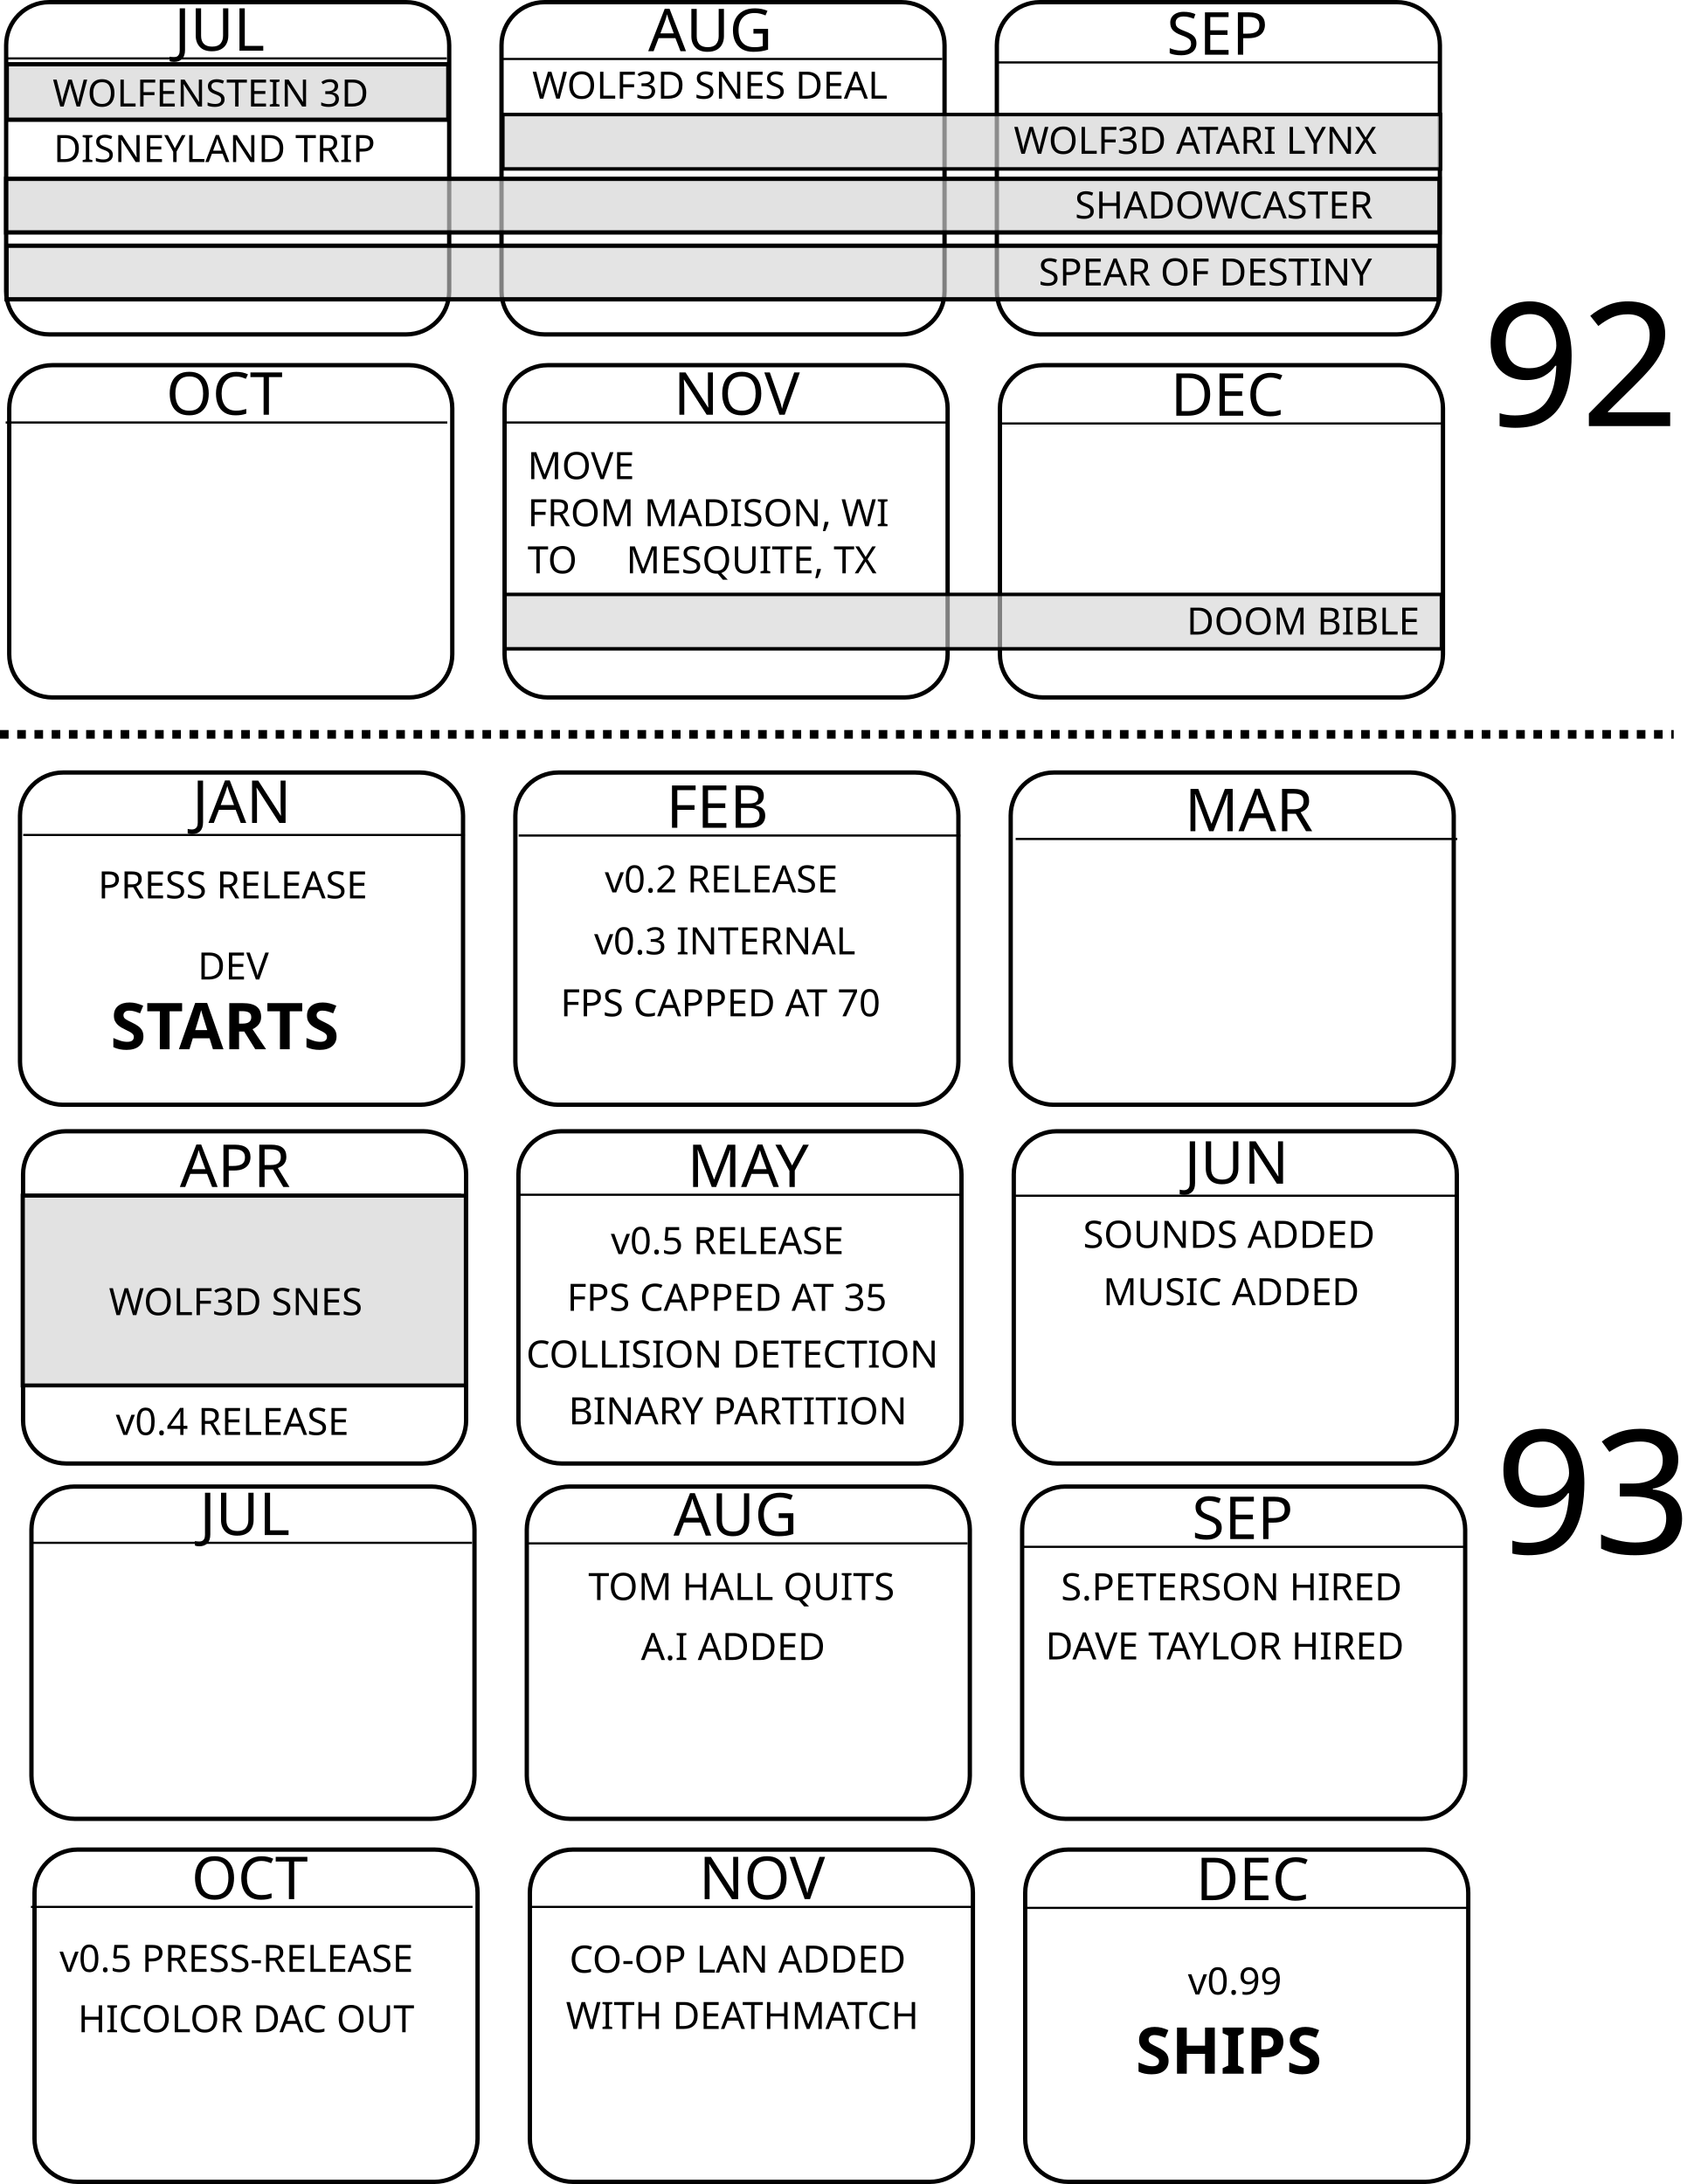
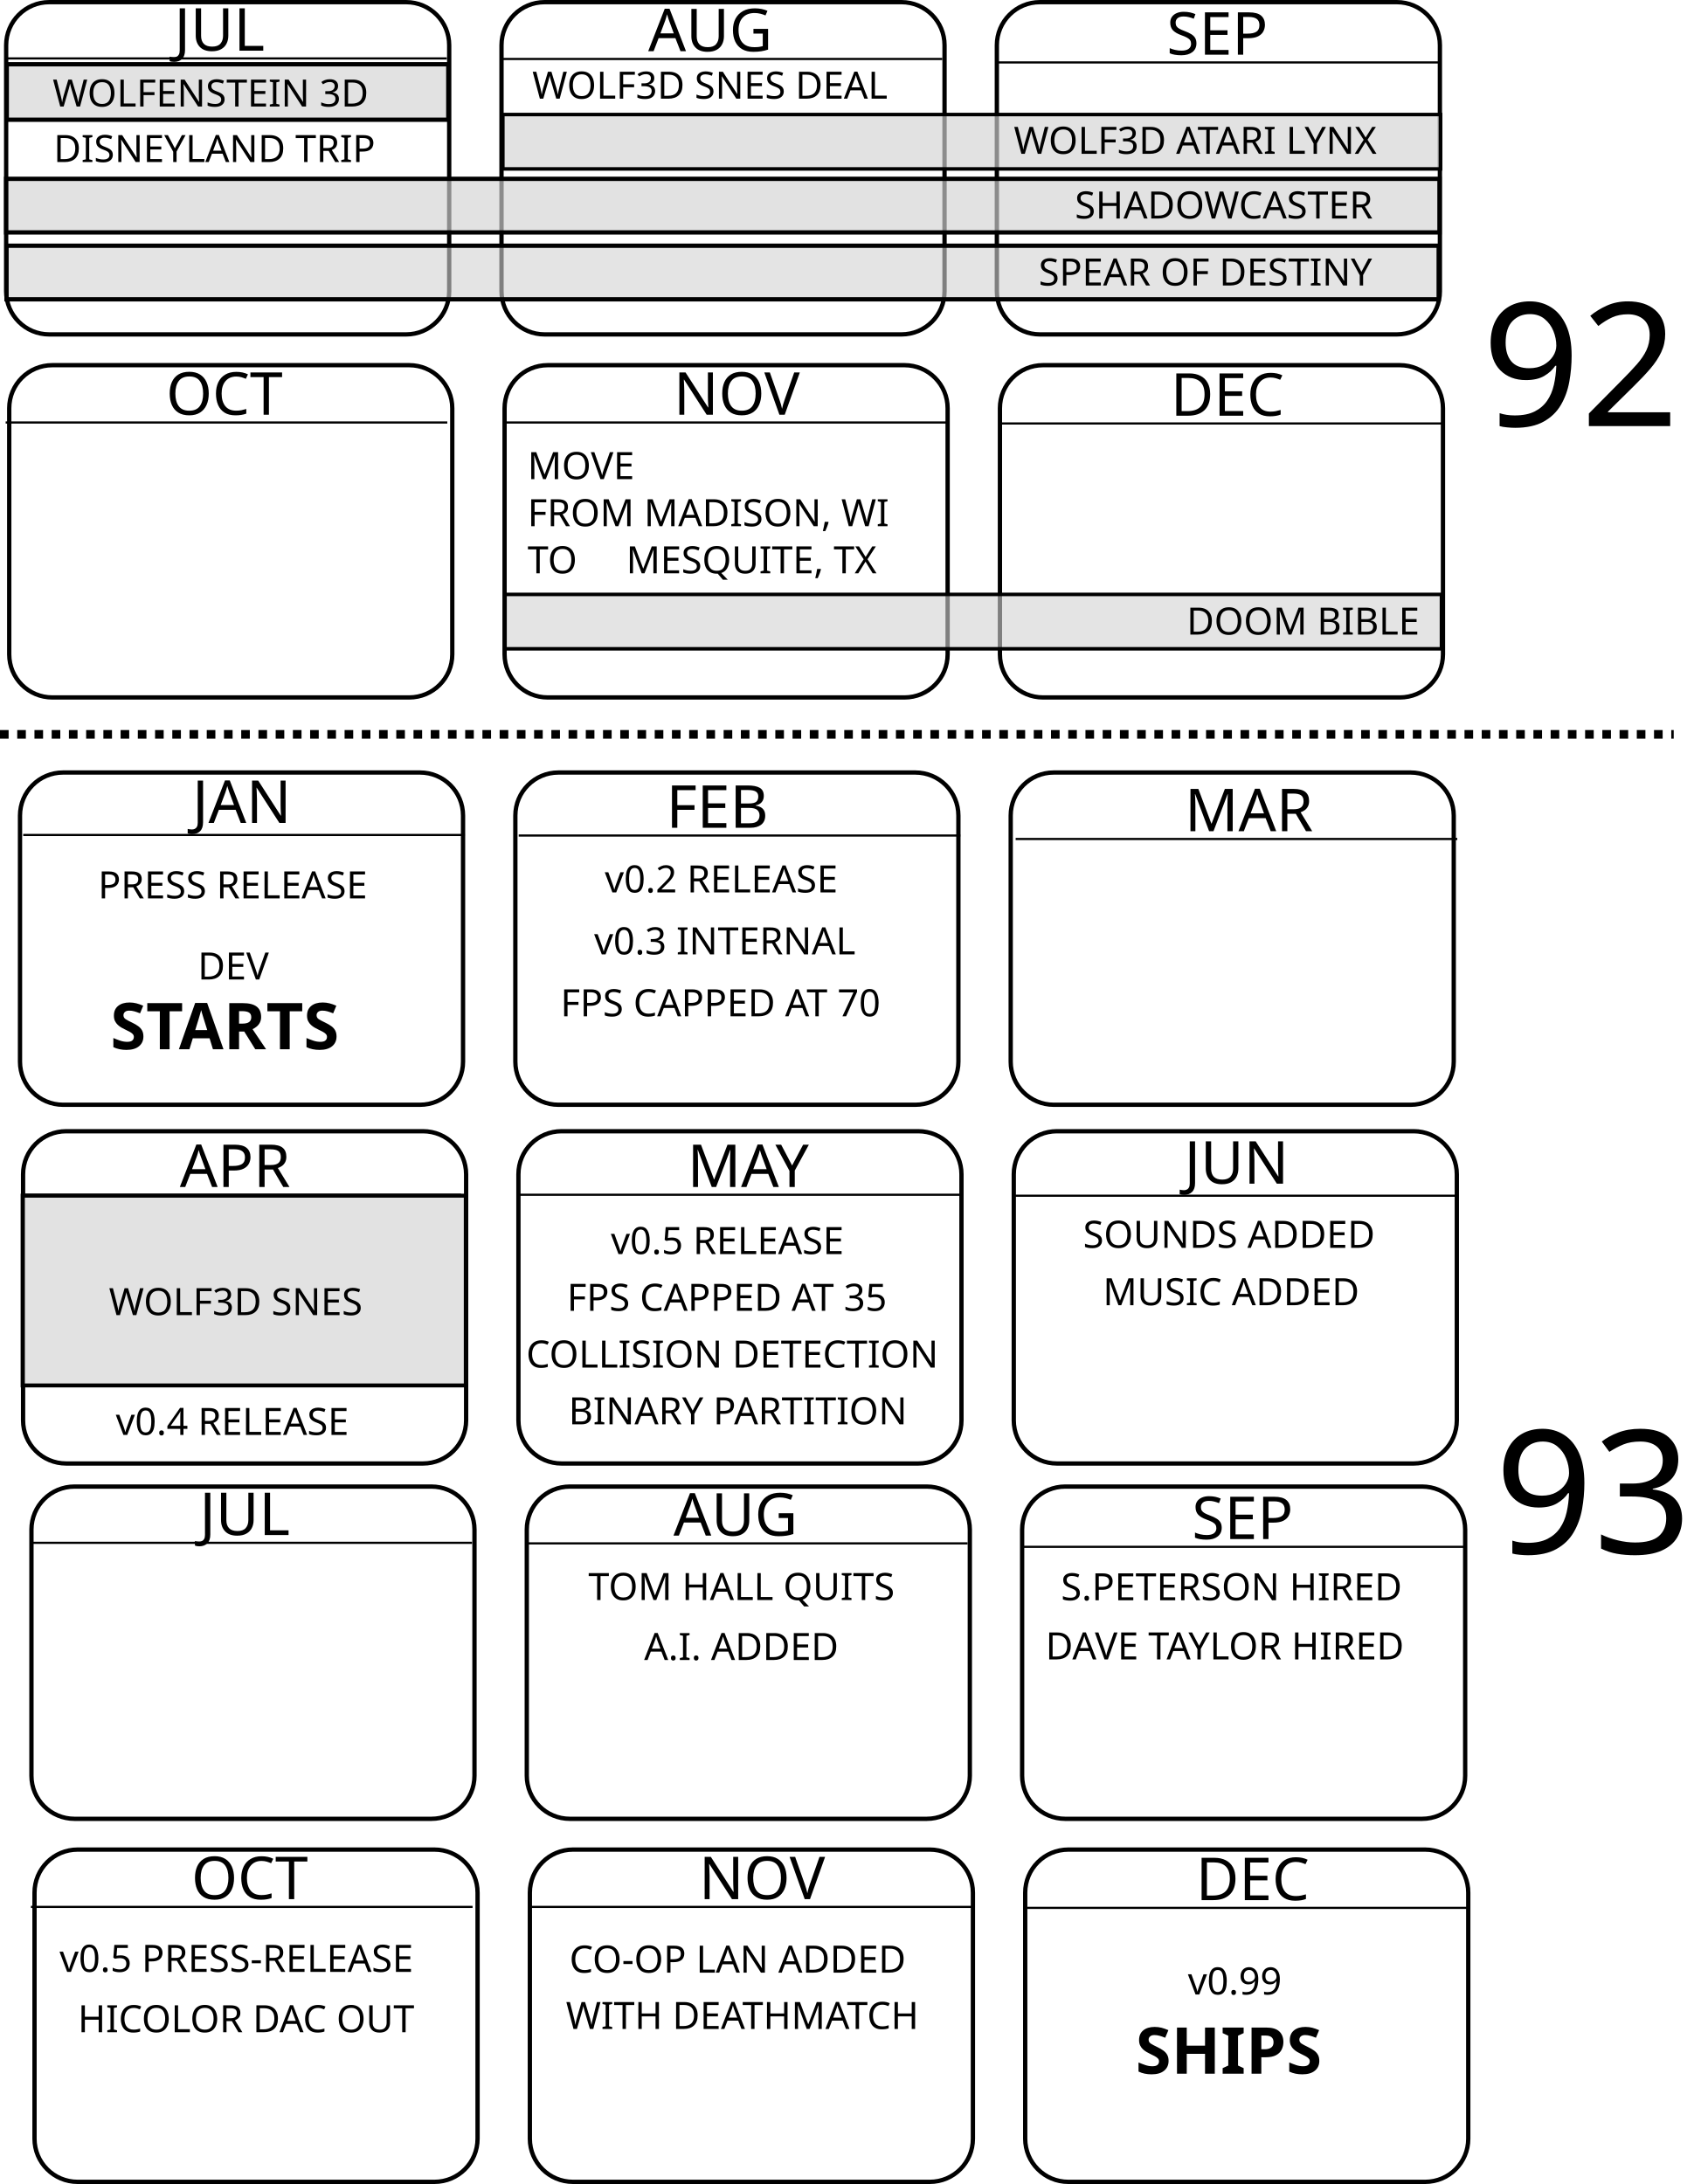
<svg xmlns="http://www.w3.org/2000/svg" width="222.812mm" height="286.212mm" viewBox="0 0 789.49 1014.137" id="svg2" version="1.1">
  <defs id="defs4" />
  <g id="layer1" transform="translate(-37.57143,-13.07656)">
    <text xml:space="preserve" style="font-style:normal;font-weight:normal;font-size:14px;line-height:125%;font-family:Sans;letter-spacing:0px;word-spacing:0px;fill:#000000;fill-opacity:1;stroke:none;stroke-width:1px;stroke-linecap:butt;stroke-linejoin:miter;stroke-opacity:1" x="725.714" y="210.934" id="text4300">
      <tspan id="tspan4302" x="725.714" y="210.934" style="font-size:80px">92</tspan>
    </text>
    <text xml:space="preserve" style="font-style:normal;font-weight:normal;font-size:14px;line-height:125%;font-family:Sans;letter-spacing:0px;word-spacing:0px;fill:#000000;fill-opacity:1;stroke:none;stroke-width:1px;stroke-linecap:butt;stroke-linejoin:miter;stroke-opacity:1" x="731.632" y="734.456" id="text4300-0">
      <tspan id="tspan4302-2" x="731.632" y="734.456" style="font-size:80px">93</tspan>
    </text>
    <g id="g4396" transform="translate(0,7.4960316e-5)">
      <rect ry="20" y="14.076" x="40.429" height="154.286" width="205.714" id="rect4362" style="fill:none;fill-opacity:1;stroke:#000000;stroke-width:2;stroke-linecap:butt;stroke-miterlimit:4;stroke-dasharray:none;stroke-dashoffset:0;stroke-opacity:1" />
      <rect ry="20" y="14.076" x="270.429" height="154.286" width="205.714" id="rect4362-1" style="fill:none;fill-opacity:1;stroke:#000000;stroke-width:2;stroke-linecap:butt;stroke-miterlimit:4;stroke-dasharray:none;stroke-dashoffset:0;stroke-opacity:1" />
      <rect ry="20" y="14.076" x="500.429" height="154.286" width="205.714" id="rect4362-3" style="fill:none;fill-opacity:1;stroke:#000000;stroke-width:2;stroke-linecap:butt;stroke-miterlimit:4;stroke-dasharray:none;stroke-dashoffset:0;stroke-opacity:1" />
    </g>
    <g transform="translate(1.428552,168.5714)" id="g4396-2">
      <rect ry="20" y="14.076" x="40.429" height="154.286" width="205.714" id="rect4362-7" style="fill:none;fill-opacity:1;stroke:#000000;stroke-width:2;stroke-linecap:butt;stroke-miterlimit:4;stroke-dasharray:none;stroke-dashoffset:0;stroke-opacity:1" />
      <rect ry="20" y="14.076" x="270.429" height="154.286" width="205.714" id="rect4362-1-1" style="fill:none;fill-opacity:1;stroke:#000000;stroke-width:2;stroke-linecap:butt;stroke-miterlimit:4;stroke-dasharray:none;stroke-dashoffset:0;stroke-opacity:1" />
      <rect ry="20" y="14.076" x="500.429" height="154.286" width="205.714" id="rect4362-3-4" style="fill:none;fill-opacity:1;stroke:#000000;stroke-width:2;stroke-linecap:butt;stroke-miterlimit:4;stroke-dasharray:none;stroke-dashoffset:0;stroke-opacity:1" />
    </g>
    <g id="g4396-1" transform="translate(6.428562,357.7143)">
      <rect ry="20" y="14.076" x="40.429" height="154.286" width="205.714" id="rect4362-36" style="fill:none;fill-opacity:1;stroke:#000000;stroke-width:2;stroke-linecap:butt;stroke-miterlimit:4;stroke-dasharray:none;stroke-dashoffset:0;stroke-opacity:1" />
      <rect ry="20" y="14.076" x="270.429" height="154.286" width="205.714" id="rect4362-1-4" style="fill:none;fill-opacity:1;stroke:#000000;stroke-width:2;stroke-linecap:butt;stroke-miterlimit:4;stroke-dasharray:none;stroke-dashoffset:0;stroke-opacity:1" />
      <rect ry="20" y="14.076" x="500.429" height="154.286" width="205.714" id="rect4362-3-8" style="fill:none;fill-opacity:1;stroke:#000000;stroke-width:2;stroke-linecap:butt;stroke-miterlimit:4;stroke-dasharray:none;stroke-dashoffset:0;stroke-opacity:1" />
    </g>
    <g transform="translate(7.857114,524.2857)" id="g4396-2-2">
      <rect ry="20" y="14.076" x="40.429" height="154.286" width="205.714" id="rect4362-7-3" style="fill:none;fill-opacity:1;stroke:#000000;stroke-width:2;stroke-linecap:butt;stroke-miterlimit:4;stroke-dasharray:none;stroke-dashoffset:0;stroke-opacity:1" />
      <rect ry="20" y="14.076" x="270.429" height="154.286" width="205.714" id="rect4362-1-1-4" style="fill:none;fill-opacity:1;stroke:#000000;stroke-width:2;stroke-linecap:butt;stroke-miterlimit:4;stroke-dasharray:none;stroke-dashoffset:0;stroke-opacity:1" />
      <rect ry="20" y="14.076" x="500.429" height="154.286" width="205.714" id="rect4362-3-4-3" style="fill:none;fill-opacity:1;stroke:#000000;stroke-width:2;stroke-linecap:butt;stroke-miterlimit:4;stroke-dasharray:none;stroke-dashoffset:0;stroke-opacity:1" />
    </g>
    <path style="fill:none;fill-rule:evenodd;stroke:#000000;stroke-width:4;stroke-linecap:butt;stroke-linejoin:miter;stroke-miterlimit:4;stroke-dasharray:4, 4;stroke-dashoffset:0;stroke-opacity:1" d="m 37.571,354.077 777.143,0" id="path4519" />
    <path style="fill:none;fill-rule:evenodd;stroke:#000000;stroke-width:1px;stroke-linecap:butt;stroke-linejoin:miter;stroke-opacity:1" d="m 39.978,40.202 205.054,0" id="path4521" />
    <text xml:space="preserve" style="font-style:normal;font-weight:normal;font-size:14px;line-height:125%;font-family:Sans;letter-spacing:0px;word-spacing:0px;fill:#000000;fill-opacity:1;stroke:none;stroke-width:1px;stroke-linecap:butt;stroke-linejoin:miter;stroke-opacity:1" x="118.479" y="36.597" id="text4523">
      <tspan id="tspan4525" x="118.479" y="36.597" style="font-size:27.5px">JUL</tspan>
    </text>
    <path style="fill:none;fill-rule:evenodd;stroke:#000000;stroke-width:1px;stroke-linecap:butt;stroke-linejoin:miter;stroke-opacity:1" d="m 270.044,40.46 205.054,0" id="path4521-7" />
    <text xml:space="preserve" style="font-style:normal;font-weight:normal;font-size:14px;line-height:125%;font-family:Sans;letter-spacing:0px;word-spacing:0px;fill:#000000;fill-opacity:1;stroke:none;stroke-width:1px;stroke-linecap:butt;stroke-linejoin:miter;stroke-opacity:1" x="338.545" y="36.855" id="text4523-1">
      <tspan id="tspan4525-2" x="338.545" y="36.855" style="font-size:27.5px">AUG</tspan>
    </text>
    <path style="fill:none;fill-rule:evenodd;stroke:#000000;stroke-width:1px;stroke-linecap:butt;stroke-linejoin:miter;stroke-opacity:1" d="m 500.785,42.065 205.054,0" id="path4521-3" />
    <text xml:space="preserve" style="font-style:normal;font-weight:normal;font-size:14px;line-height:125%;font-family:Sans;letter-spacing:0px;word-spacing:0px;fill:#000000;fill-opacity:1;stroke:none;stroke-width:1px;stroke-linecap:butt;stroke-linejoin:miter;stroke-opacity:1" x="579.287" y="38.46" id="text4523-17">
      <tspan id="tspan4525-1" x="579.287" y="38.46" style="font-size:27.5px">SEP</tspan>
    </text>
    <path style="fill:none;fill-rule:evenodd;stroke:#000000;stroke-width:1px;stroke-linecap:butt;stroke-linejoin:miter;stroke-opacity:1" d="m 40.203,209.263 205.054,0" id="path4521-2" />
    <text xml:space="preserve" style="font-style:normal;font-weight:normal;font-size:14px;line-height:125%;font-family:Sans;letter-spacing:0px;word-spacing:0px;fill:#000000;fill-opacity:1;stroke:none;stroke-width:1px;stroke-linecap:butt;stroke-linejoin:miter;stroke-opacity:1" x="114.705" y="205.657" id="text4523-7">
      <tspan id="tspan4525-6" x="114.705" y="205.657" style="font-size:27.5px">OCT</tspan>
    </text>
    <path style="fill:none;fill-rule:evenodd;stroke:#000000;stroke-width:1px;stroke-linecap:butt;stroke-linejoin:miter;stroke-opacity:1" d="m 271.846,209.263 205.054,0" id="path4521-37" />
    <text xml:space="preserve" style="font-style:normal;font-weight:normal;font-size:14px;line-height:125%;font-family:Sans;letter-spacing:0px;word-spacing:0px;fill:#000000;fill-opacity:1;stroke:none;stroke-width:1px;stroke-linecap:butt;stroke-linejoin:miter;stroke-opacity:1" x="350.348" y="205.657" id="text4523-5">
      <tspan id="tspan4525-7" x="350.348" y="205.657" style="font-size:27.5px">NOV</tspan>
    </text>
    <path style="fill:none;fill-rule:evenodd;stroke:#000000;stroke-width:1px;stroke-linecap:butt;stroke-linejoin:miter;stroke-opacity:1" d="m 502.588,209.713 205.054,0" id="path4521-1" />
    <text xml:space="preserve" style="font-style:normal;font-weight:normal;font-size:14px;line-height:125%;font-family:Sans;letter-spacing:0px;word-spacing:0px;fill:#000000;fill-opacity:1;stroke:none;stroke-width:1px;stroke-linecap:butt;stroke-linejoin:miter;stroke-opacity:1" x="581.089" y="206.108" id="text4523-0">
      <tspan id="tspan4525-0" x="581.089" y="206.108" style="font-size:27.5px">DEC</tspan>
    </text>
    <g id="g4396-7" transform="translate(11.74028,689.2803)">
      <rect ry="20" y="14.076" x="40.429" height="154.286" width="205.714" id="rect4362-2" style="fill:none;fill-opacity:1;stroke:#000000;stroke-width:2;stroke-linecap:butt;stroke-miterlimit:4;stroke-dasharray:none;stroke-dashoffset:0;stroke-opacity:1" />
      <rect ry="20" y="14.076" x="270.429" height="154.286" width="205.714" id="rect4362-1-2" style="fill:none;fill-opacity:1;stroke:#000000;stroke-width:2;stroke-linecap:butt;stroke-miterlimit:4;stroke-dasharray:none;stroke-dashoffset:0;stroke-opacity:1" />
      <rect ry="20" y="14.076" x="500.429" height="154.286" width="205.714" id="rect4362-3-1" style="fill:none;fill-opacity:1;stroke:#000000;stroke-width:2;stroke-linecap:butt;stroke-miterlimit:4;stroke-dasharray:none;stroke-dashoffset:0;stroke-opacity:1" />
    </g>
    <g transform="translate(13.16883,857.8517)" id="g4396-2-3">
      <rect ry="20" y="14.076" x="40.429" height="154.286" width="205.714" id="rect4362-7-0" style="fill:none;fill-opacity:1;stroke:#000000;stroke-width:2;stroke-linecap:butt;stroke-miterlimit:4;stroke-dasharray:none;stroke-dashoffset:0;stroke-opacity:1" />
      <rect ry="20" y="14.076" x="270.429" height="154.286" width="205.714" id="rect4362-1-1-8" style="fill:none;fill-opacity:1;stroke:#000000;stroke-width:2;stroke-linecap:butt;stroke-miterlimit:4;stroke-dasharray:none;stroke-dashoffset:0;stroke-opacity:1" />
      <rect ry="20" y="14.076" x="500.429" height="154.286" width="205.714" id="rect4362-3-4-39" style="fill:none;fill-opacity:1;stroke:#000000;stroke-width:2;stroke-linecap:butt;stroke-miterlimit:4;stroke-dasharray:none;stroke-dashoffset:0;stroke-opacity:1" />
    </g>
    <path style="fill:none;fill-rule:evenodd;stroke:#000000;stroke-width:1px;stroke-linecap:butt;stroke-linejoin:miter;stroke-opacity:1" d="m 51.718,729.482 205.054,0" id="path4521-71" />
    <text xml:space="preserve" style="font-style:normal;font-weight:normal;font-size:14px;line-height:125%;font-family:Sans;letter-spacing:0px;word-spacing:0px;fill:#000000;fill-opacity:1;stroke:none;stroke-width:1px;stroke-linecap:butt;stroke-linejoin:miter;stroke-opacity:1" x="130.22" y="725.877" id="text4523-8">
      <tspan id="tspan4525-16" x="130.22" y="725.877" style="font-size:27.5px">JUL</tspan>
    </text>
    <path style="fill:none;fill-rule:evenodd;stroke:#000000;stroke-width:1px;stroke-linecap:butt;stroke-linejoin:miter;stroke-opacity:1" d="m 281.784,729.74 205.054,0" id="path4521-7-3" />
    <text xml:space="preserve" style="font-style:normal;font-weight:normal;font-size:14px;line-height:125%;font-family:Sans;letter-spacing:0px;word-spacing:0px;fill:#000000;fill-opacity:1;stroke:none;stroke-width:1px;stroke-linecap:butt;stroke-linejoin:miter;stroke-opacity:1" x="350.285" y="726.135" id="text4523-1-3">
      <tspan id="tspan4525-2-5" x="350.285" y="726.135" style="font-size:27.5px">AUG</tspan>
    </text>
    <path style="fill:none;fill-rule:evenodd;stroke:#000000;stroke-width:1px;stroke-linecap:butt;stroke-linejoin:miter;stroke-opacity:1" d="m 512.525,731.345 205.054,0" id="path4521-3-7" />
    <text xml:space="preserve" style="font-style:normal;font-weight:normal;font-size:14px;line-height:125%;font-family:Sans;letter-spacing:0px;word-spacing:0px;fill:#000000;fill-opacity:1;stroke:none;stroke-width:1px;stroke-linecap:butt;stroke-linejoin:miter;stroke-opacity:1" x="591.027" y="727.74" id="text4523-17-4">
      <tspan id="tspan4525-1-7" x="591.027" y="727.74" style="font-size:27.5px">SEP</tspan>
    </text>
    <path style="fill:none;fill-rule:evenodd;stroke:#000000;stroke-width:1px;stroke-linecap:butt;stroke-linejoin:miter;stroke-opacity:1" d="m 51.944,898.543 205.054,0" id="path4521-2-4" />
    <text xml:space="preserve" style="font-style:normal;font-weight:normal;font-size:14px;line-height:125%;font-family:Sans;letter-spacing:0px;word-spacing:0px;fill:#000000;fill-opacity:1;stroke:none;stroke-width:1px;stroke-linecap:butt;stroke-linejoin:miter;stroke-opacity:1" x="126.445" y="894.938" id="text4523-7-0">
      <tspan id="tspan4525-6-9" x="126.445" y="894.938" style="font-size:27.5px">OCT</tspan>
    </text>
    <path style="fill:none;fill-rule:evenodd;stroke:#000000;stroke-width:1px;stroke-linecap:butt;stroke-linejoin:miter;stroke-opacity:1" d="m 283.586,898.543 205.054,0" id="path4521-37-8" />
    <text xml:space="preserve" style="font-style:normal;font-weight:normal;font-size:14px;line-height:125%;font-family:Sans;letter-spacing:0px;word-spacing:0px;fill:#000000;fill-opacity:1;stroke:none;stroke-width:1px;stroke-linecap:butt;stroke-linejoin:miter;stroke-opacity:1" x="362.088" y="894.938" id="text4523-5-9">
      <tspan id="tspan4525-7-0" x="362.088" y="894.938" style="font-size:27.5px">NOV</tspan>
    </text>
    <path style="fill:none;fill-rule:evenodd;stroke:#000000;stroke-width:1px;stroke-linecap:butt;stroke-linejoin:miter;stroke-opacity:1" d="m 514.328,898.994 205.054,0" id="path4521-1-1" />
    <text xml:space="preserve" style="font-style:normal;font-weight:normal;font-size:14px;line-height:125%;font-family:Sans;letter-spacing:0px;word-spacing:0px;fill:#000000;fill-opacity:1;stroke:none;stroke-width:1px;stroke-linecap:butt;stroke-linejoin:miter;stroke-opacity:1" x="592.83" y="895.388" id="text4523-0-2">
      <tspan id="tspan4525-0-1" x="592.83" y="895.388" style="font-size:27.5px">DEC</tspan>
    </text>
    <path style="fill:none;fill-rule:evenodd;stroke:#000000;stroke-width:1px;stroke-linecap:butt;stroke-linejoin:miter;stroke-opacity:1" d="m 48.353,400.794 205.054,0" id="path4521-71-2" />
    <text xml:space="preserve" style="font-style:normal;font-weight:normal;font-size:14px;line-height:125%;font-family:Sans;letter-spacing:0px;word-spacing:0px;fill:#000000;fill-opacity:1;stroke:none;stroke-width:1px;stroke-linecap:butt;stroke-linejoin:miter;stroke-opacity:1" x="126.854" y="395.189" id="text4523-8-5">
      <tspan id="tspan4525-16-6" x="126.854" y="395.189" style="font-size:27.5px">JAN</tspan>
    </text>
    <path style="fill:none;fill-rule:evenodd;stroke:#000000;stroke-width:1px;stroke-linecap:butt;stroke-linejoin:miter;stroke-opacity:1" d="m 278.419,401.052 205.054,0" id="path4521-7-3-2" />
    <text xml:space="preserve" style="font-style:normal;font-weight:normal;font-size:14px;line-height:125%;font-family:Sans;letter-spacing:0px;word-spacing:0px;fill:#000000;fill-opacity:1;stroke:none;stroke-width:1px;stroke-linecap:butt;stroke-linejoin:miter;stroke-opacity:1" x="346.92" y="397.446" id="text4523-1-3-9">
      <tspan id="tspan4525-2-5-7" x="346.92" y="397.446" style="font-size:27.5px">FEB</tspan>
    </text>
    <path style="fill:none;fill-rule:evenodd;stroke:#000000;stroke-width:1px;stroke-linecap:butt;stroke-linejoin:miter;stroke-opacity:1" d="m 509.16,402.657 205.054,0" id="path4521-3-7-1" />
    <text xml:space="preserve" style="font-style:normal;font-weight:normal;font-size:14px;line-height:125%;font-family:Sans;letter-spacing:0px;word-spacing:0px;fill:#000000;fill-opacity:1;stroke:none;stroke-width:1px;stroke-linecap:butt;stroke-linejoin:miter;stroke-opacity:1" x="587.662" y="399.052" id="text4523-17-4-7">
      <tspan id="tspan4525-1-7-7" x="587.662" y="399.052" style="font-size:27.5px">MAR</tspan>
    </text>
    <path style="fill:none;fill-rule:evenodd;stroke:#000000;stroke-width:0.997px;stroke-linecap:butt;stroke-linejoin:miter;stroke-opacity:1" d="m 47.867,567.855 203.765,0" id="path4521-2-4-5" />
    <text xml:space="preserve" style="font-style:normal;font-weight:normal;font-size:14px;line-height:125%;font-family:Sans;letter-spacing:0px;word-spacing:0px;fill:#000000;fill-opacity:1;stroke:none;stroke-width:1px;stroke-linecap:butt;stroke-linejoin:miter;stroke-opacity:1" x="121.08" y="564.249" id="text4523-7-0-3">
      <tspan id="tspan4525-6-9-5" x="121.08" y="564.249" style="font-size:27.5px">APR</tspan>
    </text>
    <path style="fill:none;fill-rule:evenodd;stroke:#000000;stroke-width:1px;stroke-linecap:butt;stroke-linejoin:miter;stroke-opacity:1" d="m 278.221,567.855 205.054,0" id="path4521-37-8-5" />
    <text xml:space="preserve" style="font-style:normal;font-weight:normal;font-size:14px;line-height:125%;font-family:Sans;letter-spacing:0px;word-spacing:0px;fill:#000000;fill-opacity:1;stroke:none;stroke-width:1px;stroke-linecap:butt;stroke-linejoin:miter;stroke-opacity:1" x="356.723" y="564.249" id="text4523-5-9-6">
      <tspan id="tspan4525-7-0-8" x="356.723" y="564.249" style="font-size:27.5px">MAY</tspan>
    </text>
    <path style="fill:none;fill-rule:evenodd;stroke:#000000;stroke-width:1px;stroke-linecap:butt;stroke-linejoin:miter;stroke-opacity:1" d="m 508.963,568.305 205.054,0" id="path4521-1-1-9" />
    <text xml:space="preserve" style="font-style:normal;font-weight:normal;font-size:14px;line-height:125%;font-family:Sans;letter-spacing:0px;word-spacing:0px;fill:#000000;fill-opacity:1;stroke:none;stroke-width:1px;stroke-linecap:butt;stroke-linejoin:miter;stroke-opacity:1" x="587.464" y="562.7" id="text4523-0-2-2">
      <tspan id="tspan4525-0-1-6" x="587.464" y="562.7" style="font-size:27.5px">JUN</tspan>
    </text>
    <text xml:space="preserve" style="font-style:normal;font-weight:normal;font-size:17.5px;line-height:125%;font-family:Sans;letter-spacing:0px;word-spacing:0px;fill:#000000;fill-opacity:1;stroke:none;stroke-width:1px;stroke-linecap:butt;stroke-linejoin:miter;stroke-opacity:1" x="318.378" y="427.479" id="text4793">
      <tspan id="tspan4795" x="318.378" y="427.479">v0.2 RELEASE</tspan>
    </text>
    <text xml:space="preserve" style="font-style:normal;font-weight:normal;font-size:17.5px;line-height:125%;font-family:Sans;letter-spacing:0px;word-spacing:0px;fill:#000000;fill-opacity:1;stroke:none;stroke-width:1px;stroke-linecap:butt;stroke-linejoin:miter;stroke-opacity:1" x="91.327" y="679.388" id="text4793-7">
      <tspan id="tspan4795-4" x="91.327" y="679.388">v0.4 RELEASE</tspan>
    </text>
    <text xml:space="preserve" style="font-style:normal;font-weight:normal;font-size:17.5px;line-height:125%;font-family:Sans;letter-spacing:0px;word-spacing:0px;fill:#000000;fill-opacity:1;stroke:none;stroke-width:1px;stroke-linecap:butt;stroke-linejoin:miter;stroke-opacity:1" x="321.194" y="595.395" id="text4793-2">
      <tspan id="tspan4795-44" x="321.194" y="595.395">v0.5 RELEASE</tspan>
    </text>
    <text xml:space="preserve" style="font-style:normal;font-weight:normal;font-size:17.5px;line-height:125%;font-family:Sans;letter-spacing:0px;word-spacing:0px;fill:#000000;fill-opacity:1;stroke:none;stroke-width:1px;stroke-linecap:butt;stroke-linejoin:miter;stroke-opacity:1" x="589.132" y="939.204" id="text4793-3">
      <tspan id="tspan4795-1" x="589.132" y="939.204">v0.99 </tspan>
    </text>
    <text xml:space="preserve" style="font-style:normal;font-weight:normal;font-size:17.5px;line-height:125%;font-family:Sans;letter-spacing:0px;word-spacing:0px;fill:#000000;fill-opacity:1;stroke:none;stroke-width:1px;stroke-linecap:butt;stroke-linejoin:miter;stroke-opacity:1" x="65.199" y="928.708" id="text4793-2-8">
      <tspan id="tspan4795-44-1" x="65.199" y="928.708">v0.5 PRESS-RELEASE</tspan>
    </text>
    <text xml:space="preserve" style="font-style:normal;font-weight:normal;font-size:17.5px;line-height:125%;font-family:Sans;letter-spacing:0px;word-spacing:0px;fill:#000000;fill-opacity:1;stroke:none;stroke-width:1px;stroke-linecap:butt;stroke-linejoin:miter;stroke-opacity:1" x="310.749" y="756.052" id="text4793-2-3">
      <tspan id="tspan4795-44-6" x="310.749" y="756.052">TOM HALL QUITS</tspan>
    </text>
    <rect style="fill:#d3d3d3;fill-opacity:0.602;stroke:#000000;stroke-width:2.001;stroke-linecap:butt;stroke-miterlimit:4;stroke-dasharray:none;stroke-dashoffset:0;stroke-opacity:1" id="rect5043-3" width="664.995" height="24.886" x="40.589" y="127.177" />
    <text xml:space="preserve" style="font-style:normal;font-weight:normal;font-size:17.5px;line-height:125%;font-family:Sans;letter-spacing:0px;word-spacing:0px;fill:#000000;fill-opacity:1;stroke:none;stroke-width:1px;stroke-linecap:butt;stroke-linejoin:miter;stroke-opacity:1" x="519.837" y="145.645" id="text4793-2-2">
      <tspan id="tspan4795-44-65" x="519.837" y="145.645">SPEAR OF DESTINY</tspan>
    </text>
    <rect style="fill:#d3d3d3;fill-opacity:0.664;stroke:#000000;stroke-width:1.999;stroke-linecap:butt;stroke-miterlimit:4;stroke-dasharray:none;stroke-dashoffset:0;stroke-opacity:1" id="rect5043-4" width="205.019" height="25.757" x="40.712" y="42.911" />
    <text xml:space="preserve" style="font-style:normal;font-weight:normal;font-size:17.5px;line-height:125%;font-family:Sans;letter-spacing:0px;word-spacing:0px;fill:#000000;fill-opacity:1;stroke:none;stroke-width:1px;stroke-linecap:butt;stroke-linejoin:miter;stroke-opacity:1" x="62.024" y="62.539" id="text4793-2-2-7">
      <tspan id="tspan4795-44-65-8" x="62.024" y="62.539">WOLFENSTEIN 3D</tspan>
    </text>
    <text xml:space="preserve" style="font-style:normal;font-weight:normal;font-size:17.5px;line-height:125%;font-family:Sans;letter-spacing:0px;word-spacing:0px;fill:#000000;fill-opacity:1;stroke:none;stroke-width:1px;stroke-linecap:butt;stroke-linejoin:miter;stroke-opacity:1" x="62.476" y="88.315" id="text4793-2-2-7-5">
      <tspan id="tspan4795-44-65-8-0" x="62.476" y="88.315">DISNEYLAND TRIP</tspan>
    </text>
    <rect style="fill:#d3d3d3;fill-opacity:0.664;stroke:#000000;stroke-width:2.002;stroke-linecap:butt;stroke-miterlimit:4;stroke-dasharray:none;stroke-dashoffset:0;stroke-opacity:1" id="rect5043" width="665.537" height="24.885" x="40.43" y="96.116" />
    <text xml:space="preserve" style="font-style:normal;font-weight:normal;font-size:17.5px;line-height:125%;font-family:Sans;letter-spacing:0px;word-spacing:0px;fill:#000000;fill-opacity:1;stroke:none;stroke-width:1px;stroke-linecap:butt;stroke-linejoin:miter;stroke-opacity:1" x="536.661" y="114.536" id="text4793-2-2-9">
      <tspan id="tspan4795-44-65-5" x="536.661" y="114.536">SHADOWCASTER</tspan>
    </text>
    <text xml:space="preserve" style="font-style:normal;font-weight:normal;font-size:17.5px;line-height:125%;font-family:Sans;letter-spacing:0px;word-spacing:0px;fill:#000000;fill-opacity:1;stroke:none;stroke-width:1px;stroke-linecap:butt;stroke-linejoin:miter;stroke-opacity:1" x="530.207" y="756.159" id="text4793-2-3-4">
      <tspan id="tspan4795-44-6-7" x="530.207" y="756.159">S.PETERSON HIRED</tspan>
    </text>
    <text xml:space="preserve" style="font-style:normal;font-weight:normal;font-size:17.5px;line-height:125%;font-family:Sans;letter-spacing:0px;word-spacing:0px;fill:#000000;fill-opacity:1;stroke:none;stroke-width:1px;stroke-linecap:butt;stroke-linejoin:miter;stroke-opacity:1" x="313.443" y="456.231" id="text4793-38">
      <tspan id="tspan4795-3" x="313.443" y="456.231">v0.3 INTERNAL</tspan>
    </text>
    <text xml:space="preserve" style="font-style:normal;font-weight:normal;font-size:17.5px;line-height:125%;font-family:Sans;letter-spacing:0px;word-spacing:0px;fill:#000000;fill-opacity:1;stroke:none;stroke-width:1px;stroke-linecap:butt;stroke-linejoin:miter;stroke-opacity:1" x="297.819" y="484.984" id="text4977">
      <tspan id="tspan4979" x="297.819" y="484.984">FPS CAPPED AT 70</tspan>
    </text>
    <text xml:space="preserve" style="font-style:normal;font-weight:normal;font-size:17.5px;line-height:125%;font-family:Sans;letter-spacing:0px;word-spacing:0px;fill:#000000;fill-opacity:1;stroke:none;stroke-width:1px;stroke-linecap:butt;stroke-linejoin:miter;stroke-opacity:1" x="300.818" y="621.748" id="text4977-8">
      <tspan id="tspan4979-8" x="300.818" y="621.748">FPS CAPPED AT 35</tspan>
    </text>
    <text xml:space="preserve" style="font-style:normal;font-weight:normal;font-size:17.5px;line-height:125%;font-family:Sans;letter-spacing:0px;word-spacing:0px;fill:#000000;fill-opacity:1;stroke:none;stroke-width:1px;stroke-linecap:butt;stroke-linejoin:miter;stroke-opacity:1" x="540.475" y="592.501" id="text4977-5">
      <tspan id="tspan4979-86" x="540.475" y="592.501">SOUNDS ADDED</tspan>
    </text>
    <text xml:space="preserve" style="font-style:normal;font-weight:normal;font-size:17.5px;line-height:125%;font-family:Sans;letter-spacing:0px;word-spacing:0px;fill:#000000;fill-opacity:1;stroke:none;stroke-width:1px;stroke-linecap:butt;stroke-linejoin:miter;stroke-opacity:1" x="549.695" y="619.161" id="text4977-5-3">
      <tspan id="tspan4979-86-1" x="549.695" y="619.161">MUSIC ADDED</tspan>
    </text>
-     <text xml:space="preserve" style="font-style:normal;font-weight:normal;font-size:17.5px;line-height:125%;font-family:Sans;letter-spacing:0px;word-spacing:0px;fill:#000000;fill-opacity:1;stroke:none;stroke-width:1px;stroke-linecap:butt;stroke-linejoin:miter;stroke-opacity:1" x="335.184" y="783.894" id="text4977-5-3-8">
-       <tspan id="tspan4979-86-1-7" x="335.184" y="783.894">A.I ADDED</tspan>
+     <text xml:space="preserve" style="font-style:normal;font-weight:normal;font-size:17.5px;line-height:125%;font-family:Sans;letter-spacing:0px;word-spacing:0px;fill:#000000;fill-opacity:1;stroke:none;stroke-width:1px;stroke-linecap:butt;stroke-linejoin:miter;stroke-opacity:1" x="336.658" y="783.894" id="text4977-5-3-8">
+       <tspan id="tspan4979-86-1-7" x="336.658" y="783.894">A.I. ADDED</tspan>
    </text>
    <text xml:space="preserve" style="font-style:normal;font-weight:normal;font-size:17.5px;line-height:125%;font-family:Sans;letter-spacing:0px;word-spacing:0px;fill:#000000;fill-opacity:1;stroke:none;stroke-width:1px;stroke-linecap:butt;stroke-linejoin:miter;stroke-opacity:1" x="281.895" y="648.102" id="text4977-5-3-8-9">
      <tspan id="tspan4979-86-1-7-4" x="281.895" y="648.102">COLLISION DETECTION</tspan>
    </text>
    <text xml:space="preserve" style="font-style:normal;font-weight:normal;font-size:17.5px;line-height:125%;font-family:Sans;letter-spacing:0px;word-spacing:0px;fill:#000000;fill-opacity:1;stroke:none;stroke-width:1px;stroke-linecap:butt;stroke-linejoin:miter;stroke-opacity:1" x="73.718" y="956.74" id="text4977-5-3-8-6">
      <tspan x="73.718" y="956.74" id="tspan5105">HICOLOR DAC OUT</tspan>
    </text>
    <rect style="fill:#d3d3d3;fill-opacity:0.602;stroke:#000000;stroke-width:1.63;stroke-linecap:butt;stroke-miterlimit:4;stroke-dasharray:none;stroke-dashoffset:0;stroke-opacity:1" id="rect5043-3-2" width="434.806" height="25.257" x="272.065" y="289.091" />
    <text xml:space="preserve" style="font-style:normal;font-weight:normal;font-size:17.5px;line-height:125%;font-family:Sans;letter-spacing:0px;word-spacing:0px;fill:#000000;fill-opacity:1;stroke:none;stroke-width:1px;stroke-linecap:butt;stroke-linejoin:miter;stroke-opacity:1" x="588.571" y="307.744" id="text4793-2-2-5">
      <tspan id="tspan4795-44-65-0" x="588.571" y="307.744">DOOM BIBLE</tspan>
    </text>
    <text xml:space="preserve" style="font-style:normal;font-weight:normal;font-size:17.5px;line-height:125%;font-family:Sans;letter-spacing:0px;word-spacing:0px;fill:#000000;fill-opacity:1;stroke:none;stroke-width:1px;stroke-linecap:butt;stroke-linejoin:miter;stroke-opacity:1" x="301.944" y="929.063" id="text4977-5-3-1">
      <tspan id="tspan4979-86-1-5" x="301.944" y="929.063">CO-OP LAN ADDED</tspan>
    </text>
    <text xml:space="preserve" style="font-style:normal;font-weight:normal;font-size:17.5px;line-height:125%;font-family:Sans;letter-spacing:0px;word-spacing:0px;fill:#000000;fill-opacity:1;stroke:none;stroke-width:1px;stroke-linecap:butt;stroke-linejoin:miter;stroke-opacity:1" x="83.109" y="430.24" id="text4793-6">
      <tspan id="tspan4795-7" x="83.109" y="430.24">PRESS RELEASE</tspan>
    </text>
    <text xml:space="preserve" style="font-style:normal;font-weight:normal;font-size:17.5px;line-height:125%;font-family:Sans;letter-spacing:0px;word-spacing:0px;fill:#000000;fill-opacity:1;stroke:none;stroke-width:1px;stroke-linecap:butt;stroke-linejoin:miter;stroke-opacity:1" x="129.398" y="467.902" id="text4793-6-0">
      <tspan x="129.398" y="467.902" id="tspan5326">DEV</tspan>
    </text>
    <text xml:space="preserve" style="font-style:normal;font-weight:normal;font-size:17.5px;line-height:125%;font-family:Sans;letter-spacing:0px;word-spacing:0px;fill:#000000;fill-opacity:1;stroke:none;stroke-width:1px;stroke-linecap:butt;stroke-linejoin:miter;stroke-opacity:1" x="523.047" y="783.622" id="text4793-2-3-4-6">
      <tspan id="tspan4795-44-6-7-7" x="523.047" y="783.622">DAVE TAYLOR HIRED</tspan>
    </text>
    <rect style="fill:#d3d3d3;fill-opacity:0.664;stroke:#000000;stroke-width:1.631;stroke-linecap:butt;stroke-miterlimit:4;stroke-dasharray:none;stroke-dashoffset:0;stroke-opacity:1" id="rect5043-6" width="435.417" height="25.256" x="271.053" y="66.259" />
    <text xml:space="preserve" style="font-style:normal;font-weight:normal;font-size:17.5px;line-height:125%;font-family:Sans;letter-spacing:0px;word-spacing:0px;fill:#000000;fill-opacity:1;stroke:none;stroke-width:1px;stroke-linecap:butt;stroke-linejoin:miter;stroke-opacity:1" x="508.307" y="84.504" id="text4793-2-2-9-7">
      <tspan id="tspan4795-44-65-5-6" x="508.307" y="84.504">WOLF3D ATARI LYNX</tspan>
    </text>
    <rect style="fill:#d3d3d3;fill-opacity:0.664;stroke:#000000;stroke-width:1.829;stroke-linecap:butt;stroke-miterlimit:4;stroke-dasharray:none;stroke-dashoffset:0;stroke-opacity:1" id="rect5043-6-6" width="205.762" height="88.119" x="48.079" y="568.284" />
    <text xml:space="preserve" style="font-style:normal;font-weight:normal;font-size:17.511px;line-height:125%;font-family:Sans;letter-spacing:0px;word-spacing:0px;fill:#000000;fill-opacity:1;stroke:none;stroke-width:1px;stroke-linecap:butt;stroke-linejoin:miter;stroke-opacity:1" x="88.086" y="624.149" id="text4793-2-2-9-7-9" transform="scale(1.00063,0.9993701)">
      <tspan id="tspan4795-44-65-5-6-7" x="88.086" y="624.149">WOLF3D SNES</tspan>
    </text>
    <text xml:space="preserve" style="font-style:normal;font-weight:normal;font-size:17.5px;line-height:125%;font-family:Sans;letter-spacing:0px;word-spacing:0px;fill:#000000;fill-opacity:1;stroke:none;stroke-width:1px;stroke-linecap:butt;stroke-linejoin:miter;stroke-opacity:1" x="284.723" y="58.894" id="text4793-2-2-9-7-1">
      <tspan id="tspan4795-44-65-5-6-9" x="284.723" y="58.894">WOLF3D SNES DEAL</tspan>
    </text>
    <text xml:space="preserve" style="font-style:normal;font-variant:normal;font-weight:bold;font-stretch:normal;font-size:30px;line-height:125%;font-family:Sans;-inkscape-font-specification:'Sans Bold';letter-spacing:0px;word-spacing:0px;fill:#000000;fill-opacity:1;stroke:none;stroke-width:1px;stroke-linecap:butt;stroke-linejoin:miter;stroke-opacity:1" x="564.838" y="975.994" id="text5373">
      <tspan id="tspan5375" x="564.838" y="975.994">SHIPS</tspan>
    </text>
    <text xml:space="preserve" style="font-style:normal;font-variant:normal;font-weight:bold;font-stretch:normal;font-size:30px;line-height:125%;font-family:Sans;-inkscape-font-specification:'Sans Bold';letter-spacing:0px;word-spacing:0px;fill:#000000;fill-opacity:1;stroke:none;stroke-width:1px;stroke-linecap:butt;stroke-linejoin:miter;stroke-opacity:1" x="88.831" y="500.3" id="text4793-6-0-1">
      <tspan x="88.831" y="500.3" id="tspan5326-6">STARTS</tspan>
    </text>
    <text xml:space="preserve" style="font-style:normal;font-weight:normal;font-size:17.5px;line-height:125%;font-family:Sans;letter-spacing:0px;word-spacing:0px;fill:#000000;fill-opacity:1;stroke:none;stroke-width:1px;stroke-linecap:butt;stroke-linejoin:miter;stroke-opacity:1" x="282.533" y="235.549" id="text4793-2-2-5-1">
      <tspan id="tspan4795-44-65-0-5" x="282.533" y="235.549">MOVE </tspan>
      <tspan x="282.533" y="257.424" id="tspan4316">FROM MADISON, WI</tspan>
      <tspan x="282.533" y="279.299" id="tspan4314">TO     MESQUITE, TX</tspan>
    </text>
    <text xml:space="preserve" style="font-style:normal;font-weight:normal;font-size:17.5px;line-height:125%;font-family:Sans;letter-spacing:0px;word-spacing:0px;fill:#000000;fill-opacity:1;stroke:none;stroke-width:1px;stroke-linecap:butt;stroke-linejoin:miter;stroke-opacity:1" x="300.338" y="955.224" id="text4977-5-3-1-4">
      <tspan id="tspan4979-86-1-5-2" x="300.338" y="955.224">WITH DEATHMATCH</tspan>
    </text>
    <text xml:space="preserve" style="font-style:normal;font-weight:normal;font-size:17.5px;line-height:125%;font-family:Sans;letter-spacing:0px;word-spacing:0px;fill:#000000;fill-opacity:1;stroke:none;stroke-width:1px;stroke-linecap:butt;stroke-linejoin:miter;stroke-opacity:1" x="301.574" y="674.456" id="text4977-8-8">
      <tspan id="tspan4979-8-9" x="301.574" y="674.456">BINARY PARTITION</tspan>
    </text>
  </g>
</svg>
